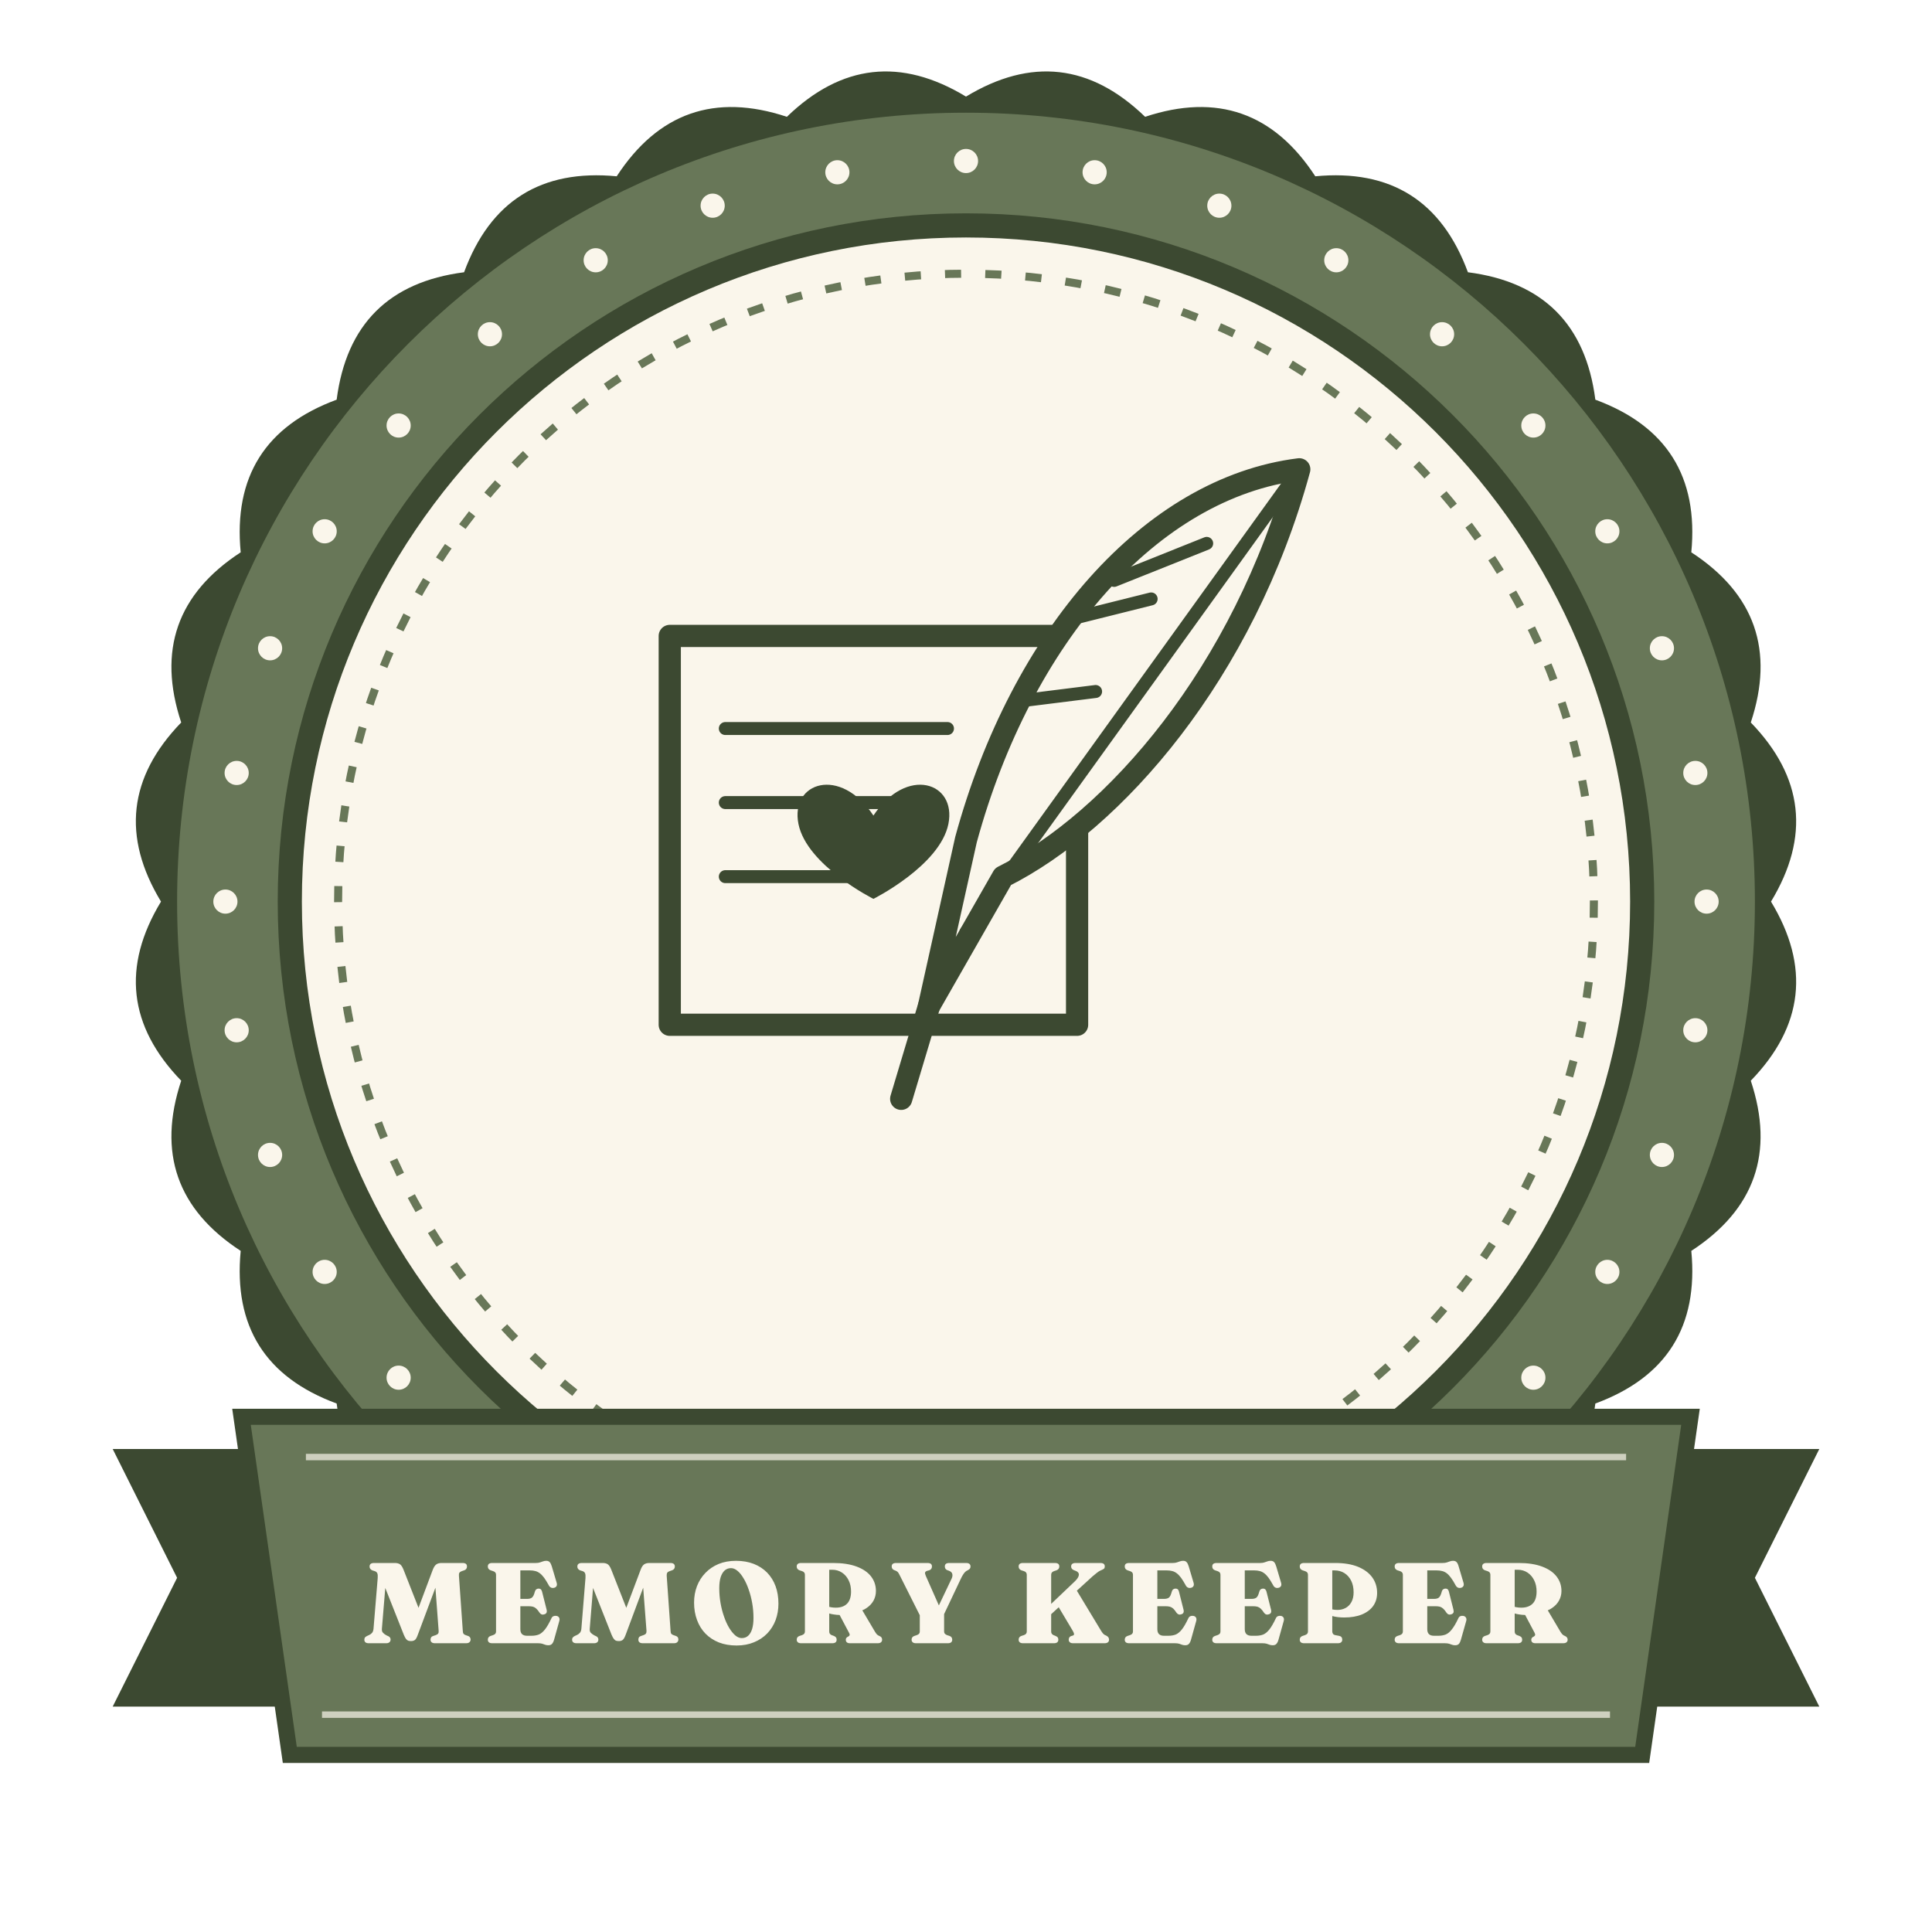
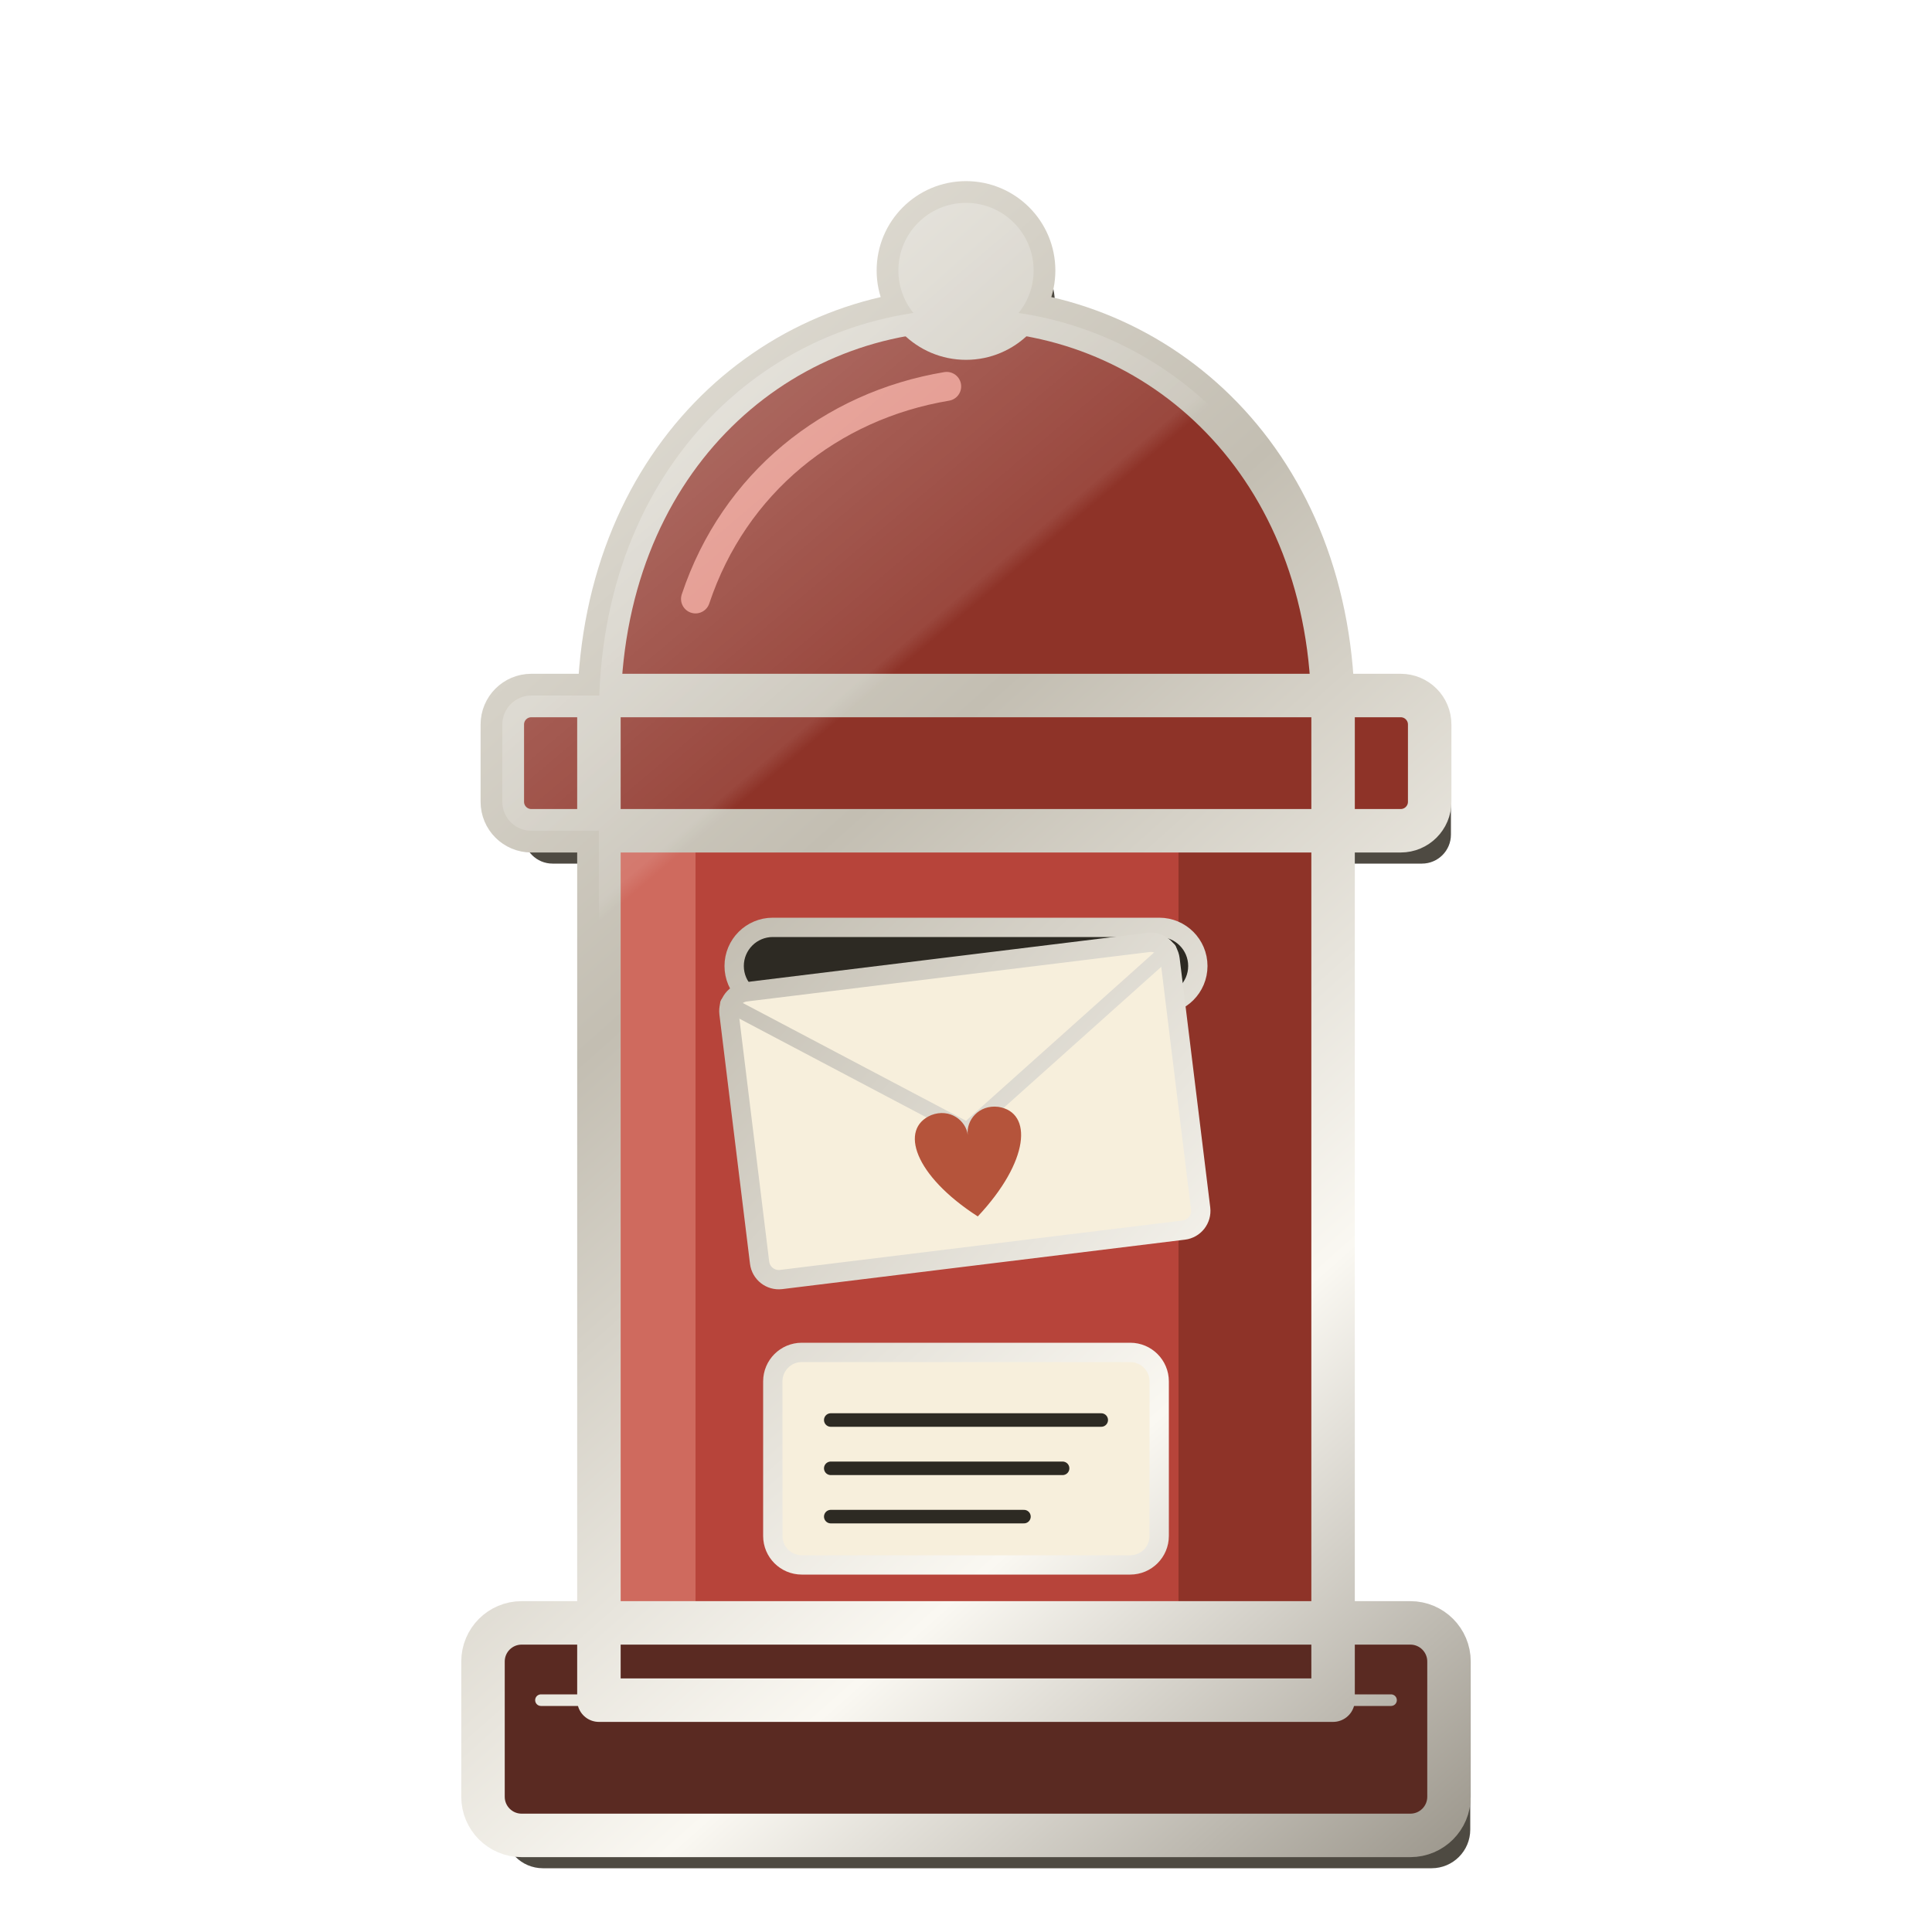
- <svg xmlns="http://www.w3.org/2000/svg" viewBox="0 0 240 240" width="240" height="240">
-   <path d="M220.00 112.00 Q227.32 124.09 217.49 134.25 Q221.94 147.67 210.10 155.39 Q211.45 169.46 198.18 174.35 Q196.37 188.37 182.35 190.18 Q177.46 203.45 163.39 202.10 Q155.67 213.94 142.25 209.49 Q132.09 219.32 120.00 212.00 Q107.91 219.32 97.75 209.49 Q84.33 213.94 76.61 202.10 Q62.54 203.45 57.65 190.18 Q43.63 188.37 41.82 174.35 Q28.55 169.46 29.90 155.39 Q18.06 147.67 22.51 134.25 Q12.68 124.09 20.00 112.00 Q12.68 99.91 22.51 89.75 Q18.06 76.33 29.90 68.61 Q28.55 54.54 41.82 49.65 Q43.63 35.63 57.65 33.82 Q62.54 20.55 76.61 21.90 Q84.33 10.06 97.75 14.51 Q107.91 4.68 120.00 12.00 Q132.09 4.68 142.25 14.51 Q155.67 10.06 163.39 21.90 Q177.46 20.55 182.35 33.82 Q196.37 35.63 198.18 49.65 Q211.45 54.54 210.10 68.61 Q221.94 76.33 217.49 89.75 Q227.32 99.91 220.00 112.00 Z" fill="#3C4931" />
-   <circle cx="120" cy="112" r="98" fill="#687758" />
-   <circle cx="212.00" cy="112.00" r="1.5" fill="#FAF6EB" />
-   <circle cx="210.60" cy="127.98" r="1.5" fill="#FAF6EB" />
-   <circle cx="206.45" cy="143.47" r="1.5" fill="#FAF6EB" />
-   <circle cx="199.67" cy="158.00" r="1.5" fill="#FAF6EB" />
-   <circle cx="190.48" cy="171.14" r="1.5" fill="#FAF6EB" />
-   <circle cx="179.14" cy="182.48" r="1.5" fill="#FAF6EB" />
-   <circle cx="166.00" cy="191.67" r="1.5" fill="#FAF6EB" />
-   <circle cx="151.47" cy="198.45" r="1.5" fill="#FAF6EB" />
-   <circle cx="135.98" cy="202.60" r="1.5" fill="#FAF6EB" />
-   <circle cx="120.00" cy="204.00" r="1.5" fill="#FAF6EB" />
-   <circle cx="104.02" cy="202.60" r="1.5" fill="#FAF6EB" />
-   <circle cx="88.53" cy="198.45" r="1.5" fill="#FAF6EB" />
-   <circle cx="74.00" cy="191.67" r="1.5" fill="#FAF6EB" />
-   <circle cx="60.86" cy="182.48" r="1.5" fill="#FAF6EB" />
-   <circle cx="49.52" cy="171.14" r="1.5" fill="#FAF6EB" />
-   <circle cx="40.33" cy="158.00" r="1.5" fill="#FAF6EB" />
-   <circle cx="33.55" cy="143.47" r="1.5" fill="#FAF6EB" />
-   <circle cx="29.40" cy="127.98" r="1.5" fill="#FAF6EB" />
-   <circle cx="28.00" cy="112.00" r="1.5" fill="#FAF6EB" />
-   <circle cx="29.40" cy="96.02" r="1.5" fill="#FAF6EB" />
-   <circle cx="33.55" cy="80.53" r="1.5" fill="#FAF6EB" />
-   <circle cx="40.33" cy="66.00" r="1.5" fill="#FAF6EB" />
-   <circle cx="49.52" cy="52.86" r="1.5" fill="#FAF6EB" />
-   <circle cx="60.86" cy="41.52" r="1.5" fill="#FAF6EB" />
-   <circle cx="74.00" cy="32.33" r="1.5" fill="#FAF6EB" />
-   <circle cx="88.53" cy="25.55" r="1.5" fill="#FAF6EB" />
-   <circle cx="104.02" cy="21.40" r="1.5" fill="#FAF6EB" />
-   <circle cx="120.00" cy="20.00" r="1.5" fill="#FAF6EB" />
-   <circle cx="135.98" cy="21.40" r="1.5" fill="#FAF6EB" />
-   <circle cx="151.47" cy="25.55" r="1.5" fill="#FAF6EB" />
-   <circle cx="166.00" cy="32.33" r="1.5" fill="#FAF6EB" />
-   <circle cx="179.14" cy="41.52" r="1.5" fill="#FAF6EB" />
-   <circle cx="190.48" cy="52.86" r="1.5" fill="#FAF6EB" />
-   <circle cx="199.67" cy="66.00" r="1.5" fill="#FAF6EB" />
-   <circle cx="206.45" cy="80.53" r="1.5" fill="#FAF6EB" />
-   <circle cx="210.60" cy="96.02" r="1.5" fill="#FAF6EB" />
-   <circle cx="120" cy="112" r="84" fill="#FAF6EB" stroke="#3C4931" stroke-width="3" />
-   <circle cx="120" cy="112" r="78" fill="none" stroke="#687758" stroke-width="1" stroke-dasharray="2 3" />
-   <g transform="translate(62.5 44.5) scale(1.15)" color="#3C4931">
-     <path d="M18 30 H62 V72 H18 Z" fill="#FAF6EB" stroke="currentColor" stroke-width="2.4" stroke-linecap="round" stroke-linejoin="round" />
-     <path d="M24 40 H48 M24 48 H44 M24 56 H40" fill="none" stroke="currentColor" stroke-width="1.4" stroke-linecap="round" stroke-linejoin="round" />
-     <path d="M40 66 C36 60 30 62 31 67 C32 72 40 76 40 76 C40 76 48 72 49 67 C50 62 44 60 40 66 Z" fill="currentColor" transform="translate(4 -10) scale(0.9)" />
-     <path d="M86 12 C70 14 56 30 50 52 L46 70 L54 56 C66 50 80 34 86 12 Z" fill="#FAF6EB" stroke="currentColor" stroke-width="2.4" stroke-linecap="round" stroke-linejoin="round" />
-     <path d="M86 12 L50 62 M70 26 L62 28 M76 20 L66 24 M64 36 L56 37" fill="none" stroke="currentColor" stroke-width="1.4" stroke-linecap="round" stroke-linejoin="round" />
-     <path d="M46 70 L43 80" fill="none" stroke="currentColor" stroke-width="2.4" stroke-linecap="round" stroke-linejoin="round" />
+ <svg xmlns="http://www.w3.org/2000/svg" viewBox="0 0 200 200" width="200" height="200">
+   <defs>
+     <linearGradient id="m" gradientUnits="userSpaceOnUse" x1="20" y1="10" x2="180" y2="190">
+       <stop offset="0" stop-color="#FAF8F2" />
+       <stop offset="0.42" stop-color="#C3BEB2" />
+       <stop offset="0.7" stop-color="#FAF8F2" />
+       <stop offset="1" stop-color="#7E786C" />
+     </linearGradient>
+     <linearGradient id="g" gradientUnits="userSpaceOnUse" x1="30" y1="20" x2="140" y2="150">
+       <stop offset="0" stop-color="#fff" stop-opacity="0.5" />
+       <stop offset="0.45" stop-color="#fff" stop-opacity="0.1" />
+       <stop offset="0.46" stop-color="#fff" stop-opacity="0" />
+     </linearGradient>
+     <clipPath id="c">
+       <path d="M62 176 V74 C62 48 80 32 100 32 C120 32 138 48 138 74 V176 Z" />
+       <rect x="52" y="72" width="96" height="14" rx="3" />
+       <rect x="50" y="168" width="100" height="22" rx="4" />
+       <circle cx="100" cy="28" r="7" />
+     </clipPath>
+   </defs>
+   <g transform="translate(2.2 3.4)" fill="#4E4A42">
+     <path d="M62 176 V74 C62 48 80 32 100 32 C120 32 138 48 138 74 V176 Z" />
+     <rect x="52" y="72" width="96" height="14" rx="3" />
+     <rect x="50" y="168" width="100" height="22" rx="4" />
+     <circle cx="100" cy="28" r="7" />
  </g>
-   <path d="M14 180 L40 180 L32 196 L40 212 L14 212 L22 196 Z" fill="#3C4931" />
-   <path d="M226 180 L200 180 L208 196 L200 212 L226 212 L218 196 Z" fill="#3C4931" />
-   <path d="M30 176 H210 L204 218 H36 Z" fill="#687758" />
-   <path d="M30 176 H210 L204 218 H36 Z" fill="none" stroke="#3C4931" stroke-width="2" />
-   <path d="M38 181 H202 M40 213 H200" stroke="#FAF6EB" stroke-width="0.8" opacity="0.7" />
-   <path d="M51.99 199.73L53.75 195.03Q53.94 194.53 54.18 194.35Q54.42 194.16 54.86 194.16L57.46 194.16Q57.74 194.16 57.88 194.27Q58.01 194.38 58.01 194.59Q58.01 194.77 57.92 194.89Q57.84 195.01 57.67 195.07L57.37 195.17Q57.15 195.25 57.07 195.37Q56.99 195.49 57.01 195.74L57.49 202.59Q57.5 202.85 57.58 202.95Q57.65 203.05 57.84 203.12L58.13 203.22Q58.29 203.27 58.37 203.38Q58.46 203.5 58.46 203.67Q58.46 203.86 58.32 204Q58.18 204.13 57.89 204.13L54.05 204.13Q53.75 204.13 53.62 204.01Q53.48 203.89 53.48 203.69Q53.48 203.52 53.56 203.4Q53.63 203.28 53.83 203.22L54.13 203.12Q54.35 203.04 54.43 202.92Q54.51 202.81 54.49 202.58L54.09 197.23L51.89 203.11Q51.72 203.59 51.53 203.73Q51.34 203.86 51.08 203.86Q50.89 203.86 50.73 203.82Q50.58 203.77 50.44 203.6Q50.31 203.43 50.16 203.07L47.86 197.26L47.44 202.33Q47.41 202.67 47.59 202.84Q47.76 203.02 48.03 203.16L48.27 203.27Q48.38 203.33 48.45 203.43Q48.52 203.52 48.52 203.67Q48.52 203.88 48.38 204Q48.25 204.13 47.96 204.13L45.81 204.13Q45.53 204.13 45.39 204.01Q45.26 203.89 45.26 203.69Q45.26 203.49 45.36 203.39Q45.47 203.28 45.65 203.2L45.83 203.12Q46.06 203.02 46.22 202.84Q46.37 202.65 46.4 202.33L46.92 196.03Q46.95 195.62 46.87 195.44Q46.79 195.25 46.55 195.17L46.26 195.08Q46.09 195.01 46 194.89Q45.91 194.78 45.91 194.6Q45.91 194.16 46.47 194.16L49.05 194.16Q49.44 194.16 49.69 194.32Q49.93 194.49 50.13 195L51.99 199.73ZM60.6 194.59Q60.6 194.38 60.73 194.27Q60.87 194.16 61.15 194.16L66.57 194.16Q66.87 194.16 67.07 194.09Q67.27 194.03 67.45 193.96Q67.63 193.89 67.86 193.89Q68.14 193.89 68.29 194.06Q68.44 194.22 68.55 194.59L69.15 196.61Q69.22 196.84 69.15 197Q69.08 197.16 68.88 197.23Q68.64 197.3 68.46 197.22Q68.27 197.14 68.16 196.91Q67.85 196.35 67.59 195.99Q67.32 195.63 67.05 195.43Q66.78 195.23 66.49 195.16Q66.19 195.08 65.82 195.08L64.64 195.08L64.64 198.62L65.47 198.62Q65.91 198.62 66.1 198.44Q66.3 198.27 66.43 197.76Q66.49 197.54 66.61 197.44Q66.74 197.34 66.9 197.34Q67.24 197.33 67.34 197.73L67.9 199.95Q67.96 200.19 67.89 200.33Q67.83 200.47 67.64 200.53Q67.46 200.6 67.3 200.55Q67.14 200.5 67.03 200.34Q66.81 200 66.62 199.83Q66.44 199.66 66.21 199.59Q65.98 199.53 65.63 199.53L64.64 199.53L64.64 202.38Q64.64 202.8 64.85 203Q65.07 203.2 65.46 203.2L66.03 203.2Q66.55 203.2 66.95 203.04Q67.34 202.87 67.71 202.4Q68.07 201.94 68.49 201.05Q68.58 200.84 68.75 200.77Q68.91 200.7 69.12 200.73Q69.35 200.77 69.45 200.94Q69.55 201.11 69.48 201.36L68.83 203.69Q68.73 204.04 68.57 204.21Q68.42 204.38 68.11 204.38Q67.9 204.38 67.73 204.32Q67.57 204.26 67.36 204.19Q67.15 204.13 66.85 204.13L61.15 204.13Q60.87 204.13 60.73 204.01Q60.6 203.89 60.6 203.69Q60.6 203.34 60.95 203.22L61.25 203.12Q61.44 203.05 61.53 202.95Q61.62 202.84 61.62 202.67L61.62 195.62Q61.62 195.45 61.53 195.34Q61.44 195.23 61.25 195.17L60.95 195.07Q60.6 194.94 60.6 194.59ZM77.8 199.73L79.57 195.03Q79.75 194.53 79.99 194.35Q80.24 194.16 80.67 194.16L83.27 194.16Q83.56 194.16 83.69 194.27Q83.83 194.38 83.83 194.59Q83.83 194.77 83.74 194.89Q83.65 195.01 83.48 195.07L83.19 195.17Q82.96 195.25 82.89 195.37Q82.81 195.49 82.82 195.74L83.3 202.59Q83.31 202.85 83.39 202.95Q83.46 203.05 83.66 203.12L83.95 203.22Q84.1 203.27 84.19 203.38Q84.27 203.5 84.27 203.67Q84.27 203.86 84.13 204Q83.99 204.13 83.71 204.13L79.86 204.13Q79.57 204.13 79.43 204.01Q79.3 203.89 79.3 203.69Q79.3 203.52 79.37 203.4Q79.45 203.28 79.65 203.22L79.94 203.12Q80.17 203.04 80.24 202.92Q80.32 202.81 80.31 202.58L79.9 197.23L77.71 203.11Q77.53 203.59 77.34 203.73Q77.15 203.86 76.9 203.86Q76.7 203.86 76.55 203.82Q76.39 203.77 76.26 203.6Q76.12 203.43 75.97 203.07L73.67 197.26L73.26 202.33Q73.23 202.67 73.4 202.84Q73.58 203.02 73.85 203.16L74.08 203.27Q74.2 203.33 74.26 203.43Q74.33 203.52 74.33 203.67Q74.33 203.88 74.2 204Q74.06 204.13 73.78 204.13L71.63 204.13Q71.34 204.13 71.2 204.01Q71.07 203.89 71.07 203.69Q71.07 203.49 71.18 203.39Q71.28 203.28 71.46 203.2L71.64 203.12Q71.87 203.02 72.03 202.84Q72.19 202.65 72.22 202.33L72.73 196.03Q72.76 195.62 72.68 195.44Q72.6 195.25 72.37 195.17L72.07 195.08Q71.9 195.01 71.81 194.89Q71.72 194.78 71.72 194.6Q71.72 194.16 72.29 194.16L74.86 194.16Q75.26 194.16 75.5 194.32Q75.74 194.49 75.94 195L77.8 199.73ZM91.43 193.89Q92.65 193.89 93.63 194.27Q94.6 194.65 95.29 195.35Q95.98 196.06 96.34 197.03Q96.7 198.01 96.7 199.21Q96.7 200.3 96.35 201.25Q95.99 202.2 95.31 202.91Q94.62 203.62 93.66 204.01Q92.7 204.41 91.5 204.41Q90.28 204.41 89.3 204.03Q88.33 203.64 87.64 202.94Q86.95 202.23 86.59 201.25Q86.22 200.27 86.22 199.08Q86.22 197.98 86.58 197.04Q86.95 196.09 87.63 195.39Q88.31 194.68 89.27 194.28Q90.23 193.89 91.43 193.89ZM93.6 200.99Q93.6 200.04 93.44 199.14Q93.28 198.23 93 197.45Q92.73 196.66 92.37 196.07Q92.02 195.47 91.62 195.14Q91.22 194.8 90.81 194.8Q90.35 194.8 90.02 195.09Q89.7 195.38 89.52 195.93Q89.35 196.49 89.35 197.29Q89.35 198.24 89.51 199.15Q89.67 200.06 89.95 200.84Q90.22 201.63 90.58 202.22Q90.94 202.81 91.33 203.15Q91.73 203.49 92.14 203.49Q92.62 203.49 92.94 203.2Q93.26 202.91 93.43 202.36Q93.6 201.81 93.6 200.99ZM108.81 197.64Q108.81 198.29 108.51 198.84Q108.2 199.39 107.64 199.76Q107.4 199.93 107.12 200.04L108.7 202.71Q108.83 202.92 108.94 203.04Q109.06 203.15 109.23 203.22Q109.42 203.3 109.5 203.41Q109.58 203.52 109.58 203.69Q109.58 203.89 109.44 204.01Q109.31 204.13 109.02 204.13L105.6 204.13Q105.07 204.13 105.07 203.69Q105.07 203.59 105.11 203.51Q105.16 203.42 105.27 203.35L105.39 203.29Q105.53 203.2 105.55 203.11Q105.57 203.01 105.47 202.83L104.3 200.62Q103.9 200.61 103.56 200.55Q103.26 200.51 103.01 200.43L103.01 202.66Q103.01 202.84 103.08 202.94Q103.15 203.05 103.31 203.12L103.59 203.22Q103.79 203.31 103.86 203.42Q103.93 203.52 103.93 203.69Q103.93 204.13 103.38 204.13L99.53 204.13Q99.24 204.13 99.11 204.01Q98.97 203.89 98.97 203.69Q98.97 203.34 99.32 203.22L99.63 203.12Q99.81 203.05 99.9 202.95Q99.99 202.84 99.99 202.66L99.99 195.62Q99.99 195.45 99.9 195.34Q99.81 195.23 99.63 195.17L99.32 195.07Q98.97 194.94 98.97 194.59Q98.97 194.38 99.11 194.27Q99.24 194.16 99.53 194.16L103.49 194.16Q105.21 194.16 106.4 194.6Q107.59 195.04 108.2 195.82Q108.81 196.61 108.81 197.64ZM103.01 199.61Q103.12 199.64 103.24 199.66Q103.51 199.71 103.83 199.71Q104.73 199.71 105.22 199.22Q105.72 198.73 105.72 197.7Q105.72 196.91 105.42 196.31Q105.12 195.7 104.59 195.35Q104.06 195 103.38 195L103.01 195L103.01 199.61ZM117.28 200.51L117.28 202.67Q117.28 202.84 117.38 202.95Q117.47 203.05 117.64 203.12L117.95 203.22Q118.29 203.34 118.29 203.69Q118.29 203.89 118.16 204.01Q118.02 204.13 117.74 204.13L113.8 204.13Q113.51 204.13 113.38 204.01Q113.24 203.89 113.24 203.69Q113.24 203.34 113.59 203.22L113.89 203.12Q114.08 203.05 114.17 202.95Q114.26 202.84 114.26 202.67L114.26 200.65L111.76 195.67Q111.63 195.4 111.53 195.29Q111.43 195.19 111.27 195.12L111.07 195.04Q110.91 194.98 110.84 194.85Q110.77 194.73 110.77 194.59Q110.77 194.38 110.9 194.27Q111.04 194.16 111.33 194.16L115.21 194.16Q115.5 194.16 115.64 194.27Q115.77 194.38 115.77 194.59Q115.77 194.95 115.42 195.07L115.19 195.13Q114.96 195.2 114.92 195.34Q114.88 195.47 115.01 195.77L116.63 199.43L118.22 196.09Q118.37 195.76 118.29 195.5Q118.22 195.25 117.87 195.12L117.65 195.04Q117.53 194.99 117.45 194.88Q117.37 194.76 117.37 194.59Q117.37 194.38 117.5 194.27Q117.64 194.16 117.92 194.16L120 194.16Q120.29 194.16 120.42 194.27Q120.56 194.38 120.56 194.59Q120.56 194.75 120.49 194.85Q120.42 194.95 120.27 195.03L120.16 195.09Q120.02 195.15 119.9 195.27Q119.78 195.38 119.64 195.6Q119.5 195.81 119.32 196.2L117.28 200.51ZM130.58 202.67Q130.58 202.84 130.65 202.94Q130.72 203.05 130.87 203.12L131.12 203.22Q131.33 203.31 131.4 203.42Q131.47 203.52 131.47 203.69Q131.47 203.89 131.34 204.01Q131.2 204.13 130.91 204.13L127.09 204.13Q126.81 204.13 126.67 204.01Q126.54 203.89 126.54 203.69Q126.54 203.34 126.88 203.22L127.19 203.12Q127.38 203.05 127.46 202.95Q127.55 202.84 127.55 202.67L127.55 195.62Q127.55 195.45 127.46 195.34Q127.38 195.23 127.19 195.17L126.88 195.07Q126.54 194.94 126.54 194.59Q126.54 194.38 126.67 194.27Q126.81 194.16 127.09 194.16L131.04 194.16Q131.32 194.16 131.46 194.27Q131.59 194.38 131.59 194.59Q131.59 194.94 131.24 195.07L130.94 195.17Q130.76 195.23 130.67 195.34Q130.58 195.45 130.58 195.62L130.58 199.24L133.47 196.49Q133.84 196.14 133.95 195.88Q134.07 195.62 133.99 195.44Q133.9 195.25 133.65 195.15L133.4 195.05Q133.23 194.98 133.15 194.87Q133.06 194.76 133.06 194.59Q133.06 194.38 133.2 194.27Q133.34 194.16 133.62 194.16L136.68 194.16Q136.97 194.16 137.11 194.27Q137.24 194.38 137.24 194.59Q137.24 194.77 137.14 194.87Q137.03 194.96 136.74 195.08Q136.63 195.13 136.52 195.19Q136.41 195.26 136.22 195.41Q136.03 195.55 135.71 195.83Q135.4 196.12 134.88 196.59L133.77 197.6L136.81 202.63Q136.98 202.9 137.11 203.01Q137.25 203.12 137.4 203.17Q137.6 203.27 137.69 203.4Q137.77 203.53 137.77 203.69Q137.77 203.89 137.63 204.01Q137.49 204.13 137.21 204.13L133.32 204.13Q133.03 204.13 132.9 204.01Q132.76 203.89 132.76 203.69Q132.76 203.52 132.84 203.4Q132.92 203.29 133.05 203.24L133.29 203.17Q133.42 203.12 133.42 202.99Q133.42 202.86 133.26 202.58L131.52 199.66L130.58 200.52L130.58 202.67ZM139.72 194.59Q139.72 194.38 139.85 194.27Q139.99 194.16 140.28 194.16L145.69 194.16Q145.99 194.16 146.19 194.09Q146.39 194.03 146.57 193.96Q146.75 193.89 146.98 193.89Q147.26 193.89 147.41 194.06Q147.56 194.22 147.67 194.59L148.27 196.61Q148.34 196.84 148.27 197Q148.2 197.16 148 197.23Q147.76 197.3 147.58 197.22Q147.39 197.14 147.28 196.91Q146.97 196.35 146.71 195.99Q146.44 195.63 146.17 195.43Q145.9 195.23 145.61 195.16Q145.31 195.08 144.94 195.08L143.77 195.08L143.77 198.62L144.59 198.62Q145.03 198.62 145.23 198.44Q145.42 198.27 145.55 197.76Q145.61 197.54 145.73 197.44Q145.86 197.34 146.02 197.34Q146.37 197.33 146.46 197.73L147.02 199.95Q147.08 200.19 147.01 200.33Q146.95 200.47 146.76 200.53Q146.58 200.6 146.42 200.55Q146.27 200.5 146.15 200.34Q145.93 200 145.75 199.83Q145.56 199.66 145.33 199.59Q145.1 199.53 144.75 199.53L143.77 199.53L143.77 202.38Q143.77 202.8 143.98 203Q144.19 203.2 144.58 203.2L145.15 203.2Q145.67 203.2 146.07 203.04Q146.46 202.87 146.83 202.4Q147.19 201.94 147.61 201.05Q147.7 200.84 147.87 200.77Q148.03 200.7 148.24 200.73Q148.47 200.77 148.57 200.94Q148.67 201.11 148.6 201.36L147.95 203.69Q147.85 204.04 147.69 204.21Q147.54 204.38 147.23 204.38Q147.02 204.38 146.85 204.32Q146.69 204.26 146.48 204.19Q146.27 204.13 145.97 204.13L140.28 204.13Q139.99 204.13 139.85 204.01Q139.72 203.89 139.72 203.69Q139.72 203.34 140.07 203.22L140.37 203.12Q140.56 203.05 140.65 202.95Q140.74 202.84 140.74 202.67L140.74 195.62Q140.74 195.45 140.65 195.34Q140.56 195.23 140.37 195.17L140.07 195.07Q139.72 194.94 139.72 194.59ZM150.59 194.59Q150.59 194.38 150.72 194.27Q150.86 194.16 151.14 194.16L156.56 194.16Q156.86 194.16 157.06 194.09Q157.26 194.03 157.44 193.96Q157.62 193.89 157.85 193.89Q158.13 193.89 158.28 194.06Q158.43 194.22 158.54 194.59L159.14 196.61Q159.21 196.84 159.14 197Q159.07 197.16 158.87 197.23Q158.63 197.3 158.45 197.22Q158.26 197.14 158.15 196.91Q157.84 196.35 157.58 195.99Q157.31 195.63 157.04 195.43Q156.77 195.23 156.48 195.16Q156.18 195.08 155.81 195.08L154.63 195.08L154.63 198.62L155.46 198.62Q155.9 198.62 156.1 198.44Q156.29 198.27 156.42 197.76Q156.48 197.54 156.6 197.44Q156.73 197.34 156.89 197.34Q157.23 197.33 157.33 197.73L157.89 199.95Q157.95 200.19 157.88 200.33Q157.82 200.47 157.63 200.53Q157.45 200.6 157.29 200.55Q157.13 200.5 157.02 200.34Q156.8 200 156.61 199.83Q156.43 199.66 156.2 199.59Q155.97 199.53 155.62 199.53L154.63 199.53L154.63 202.38Q154.63 202.8 154.84 203Q155.06 203.2 155.45 203.2L156.02 203.2Q156.54 203.2 156.94 203.04Q157.33 202.87 157.7 202.4Q158.06 201.94 158.48 201.05Q158.57 200.84 158.74 200.77Q158.9 200.7 159.11 200.73Q159.34 200.77 159.44 200.94Q159.54 201.11 159.47 201.36L158.82 203.69Q158.72 204.04 158.56 204.21Q158.41 204.38 158.1 204.38Q157.89 204.38 157.72 204.32Q157.56 204.26 157.35 204.19Q157.14 204.13 156.84 204.13L151.14 204.13Q150.86 204.13 150.72 204.01Q150.59 203.89 150.59 203.69Q150.59 203.34 150.94 203.22L151.24 203.12Q151.43 203.05 151.52 202.95Q151.61 202.84 151.61 202.67L151.61 195.62Q151.61 195.45 151.52 195.34Q151.43 195.23 151.24 195.17L150.94 195.07Q150.59 194.94 150.59 194.59ZM171.07 197.87Q171.07 198.81 170.58 199.5Q170.09 200.18 169.17 200.56Q168.25 200.93 166.99 200.93Q166.15 200.93 165.5 200.75L165.5 202.67Q165.5 202.84 165.59 202.96Q165.67 203.08 165.86 203.12L166.34 203.21Q166.55 203.25 166.64 203.37Q166.74 203.48 166.74 203.69Q166.74 203.89 166.6 204.01Q166.47 204.13 166.18 204.13L162.01 204.13Q161.73 204.13 161.59 204.01Q161.46 203.89 161.46 203.69Q161.46 203.34 161.81 203.22L162.11 203.12Q162.3 203.05 162.39 202.95Q162.48 202.84 162.48 202.67L162.48 195.62Q162.48 195.45 162.39 195.34Q162.3 195.23 162.11 195.17L161.81 195.07Q161.46 194.94 161.46 194.59Q161.46 194.38 161.59 194.27Q161.73 194.16 162.01 194.16L165.86 194.16Q167.53 194.16 168.69 194.63Q169.86 195.11 170.47 195.95Q171.07 196.79 171.07 197.87ZM165.5 199.93Q165.51 199.93 165.52 199.93Q165.8 199.99 166.15 199.99Q166.7 199.99 167.15 199.75Q167.61 199.51 167.88 199.01Q168.15 198.52 168.15 197.8Q168.15 196.96 167.84 196.35Q167.53 195.74 167 195.41Q166.47 195.08 165.77 195.08L165.5 195.08L165.5 199.93ZM173.25 194.59Q173.25 194.38 173.39 194.27Q173.52 194.16 173.81 194.16L179.22 194.16Q179.53 194.16 179.73 194.09Q179.93 194.03 180.11 193.96Q180.28 193.89 180.51 193.89Q180.8 193.89 180.95 194.06Q181.1 194.22 181.2 194.59L181.8 196.61Q181.87 196.84 181.8 197Q181.73 197.16 181.53 197.23Q181.3 197.3 181.11 197.22Q180.93 197.14 180.81 196.91Q180.51 196.35 180.24 195.99Q179.98 195.63 179.71 195.43Q179.44 195.23 179.14 195.16Q178.85 195.08 178.47 195.08L177.3 195.08L177.3 198.62L178.13 198.62Q178.57 198.62 178.76 198.44Q178.95 198.27 179.09 197.76Q179.14 197.54 179.27 197.44Q179.39 197.34 179.56 197.34Q179.9 197.33 179.99 197.73L180.55 199.95Q180.61 200.19 180.55 200.33Q180.48 200.47 180.3 200.53Q180.11 200.6 179.96 200.55Q179.8 200.5 179.69 200.34Q179.47 200 179.28 199.83Q179.09 199.66 178.87 199.59Q178.64 199.53 178.28 199.53L177.3 199.53L177.3 202.38Q177.3 202.8 177.51 203Q177.72 203.2 178.12 203.2L178.68 203.2Q179.2 203.2 179.6 203.04Q180 202.87 180.36 202.4Q180.73 201.94 181.15 201.05Q181.24 200.84 181.4 200.77Q181.57 200.7 181.77 200.73Q182 200.77 182.1 200.94Q182.21 201.11 182.14 201.36L181.48 203.69Q181.38 204.04 181.23 204.21Q181.07 204.38 180.76 204.38Q180.55 204.38 180.39 204.32Q180.22 204.26 180.01 204.19Q179.81 204.13 179.5 204.13L173.81 204.13Q173.52 204.13 173.39 204.01Q173.25 203.89 173.25 203.69Q173.25 203.34 173.6 203.22L173.91 203.12Q174.09 203.05 174.18 202.95Q174.27 202.84 174.27 202.67L174.27 195.62Q174.27 195.45 174.18 195.34Q174.09 195.23 173.91 195.17L173.6 195.07Q173.25 194.94 173.25 194.59ZM193.97 197.64Q193.97 198.29 193.66 198.84Q193.35 199.39 192.79 199.76Q192.55 199.93 192.27 200.04L193.85 202.71Q193.98 202.92 194.1 203.04Q194.21 203.15 194.39 203.22Q194.57 203.3 194.65 203.41Q194.74 203.52 194.74 203.69Q194.74 203.89 194.6 204.01Q194.46 204.13 194.17 204.13L190.75 204.13Q190.22 204.13 190.22 203.69Q190.22 203.59 190.27 203.51Q190.31 203.42 190.43 203.35L190.55 203.29Q190.68 203.2 190.7 203.11Q190.72 203.01 190.63 202.83L189.46 200.62Q189.05 200.61 188.71 200.55Q188.42 200.51 188.16 200.43L188.16 202.66Q188.16 202.84 188.23 202.94Q188.3 203.05 188.46 203.12L188.74 203.22Q188.95 203.31 189.02 203.42Q189.09 203.52 189.09 203.69Q189.09 204.13 188.53 204.13L184.68 204.13Q184.39 204.13 184.26 204.01Q184.12 203.89 184.12 203.69Q184.12 203.34 184.47 203.22L184.78 203.12Q184.96 203.05 185.05 202.95Q185.14 202.84 185.14 202.66L185.14 195.62Q185.14 195.45 185.05 195.34Q184.96 195.23 184.78 195.17L184.47 195.07Q184.12 194.94 184.12 194.59Q184.12 194.38 184.26 194.27Q184.39 194.16 184.68 194.16L188.65 194.16Q190.36 194.16 191.55 194.6Q192.74 195.04 193.35 195.82Q193.97 196.61 193.97 197.64ZM188.16 199.61Q188.28 199.64 188.4 199.66Q188.66 199.71 188.99 199.71Q189.88 199.71 190.38 199.22Q190.88 198.73 190.88 197.7Q190.88 196.91 190.58 196.31Q190.28 195.7 189.75 195.35Q189.22 195 188.53 195L188.16 195L188.16 199.61Z" fill="#FAF6EB" />
+   <g fill="url(#m)">
+     <path d="M62 176 V74 C62 48 80 32 100 32 C120 32 138 48 138 74 V176 Z" />
+     <rect x="52" y="72" width="96" height="14" rx="3" />
+     <rect x="50" y="168" width="100" height="22" rx="4" />
+     <circle cx="100" cy="28" r="7" />
+   </g>
+   <g clip-path="url(#c)">
+     <rect width="200" height="200" fill="#B7443A" />
+     <rect x="62" y="80" width="10" height="96" fill="#CF6A5E" />
+     <rect x="122" y="80" width="16" height="96" fill="#8E3328" />
+     <path d="M62 74 C62 48 80 32 100 32 C120 32 138 48 138 74 Z" fill="#8E3328" stroke="url(#m)" stroke-width="2.2" stroke-linejoin="round" stroke-linecap="round" />
+     <path d="M72 62 C76 50 86 42 98 40" stroke="#E08A7E" stroke-width="3" stroke-linecap="round" fill="none" />
+     <circle cx="100" cy="28" r="7" fill="url(#m)" />
+     <rect x="52" y="72" width="96" height="14" rx="3" fill="#8E3328" stroke="url(#m)" stroke-width="2.2" stroke-linejoin="round" stroke-linecap="round" />
+     <rect x="76" y="96" width="48" height="8" rx="4" fill="#2D2A23" stroke="url(#m)" stroke-width="2" stroke-linejoin="round" stroke-linecap="round" />
+     <g transform="rotate(-7 100 116)">
+       <rect x="77" y="100" width="46" height="30" rx="2" fill="#F7EFDC" stroke="url(#m)" stroke-width="2" stroke-linejoin="round" stroke-linecap="round" />
+       <path d="M77 101 L100 117 L123 101" fill="none" stroke="url(#m)" stroke-width="1.6" stroke-linejoin="round" stroke-linecap="round" />
+       <path d="M100 126 C94 121 93 116 96.5 115 C98.5 114.5 100 116 100 117.5 C100 116 101.5 114.5 103.5 115 C107 116 106 121 100 126 Z" fill="#B5543B" />
+     </g>
+     <rect x="80" y="140" width="40" height="22" rx="3" fill="#F7EFDC" stroke="url(#m)" stroke-width="2" stroke-linejoin="round" stroke-linecap="round" />
+     <path d="M86 147 H114 M86 152 H110 M86 157 H106" stroke="#2D2A23" stroke-width="1.4" stroke-linecap="round" />
+     <rect x="50" y="168" width="100" height="22" rx="4" fill="#5A2A22" stroke="url(#m)" stroke-width="2.2" stroke-linejoin="round" stroke-linecap="round" />
+     <path d="M56 176 H144" stroke="url(#m)" stroke-width="1.2" stroke-linejoin="round" stroke-linecap="round" />
+   </g>
+   <g fill="none" stroke="url(#m)" stroke-width="4.5" stroke-linejoin="round">
+     <path d="M62 176 V74 C62 48 80 32 100 32 C120 32 138 48 138 74 V176 Z" />
+     <rect x="52" y="72" width="96" height="14" rx="3" />
+     <rect x="50" y="168" width="100" height="22" rx="4" />
+     <circle cx="100" cy="28" r="7" />
+   </g>
+   <rect width="200" height="200" fill="url(#g)" clip-path="url(#c)" />
</svg>
